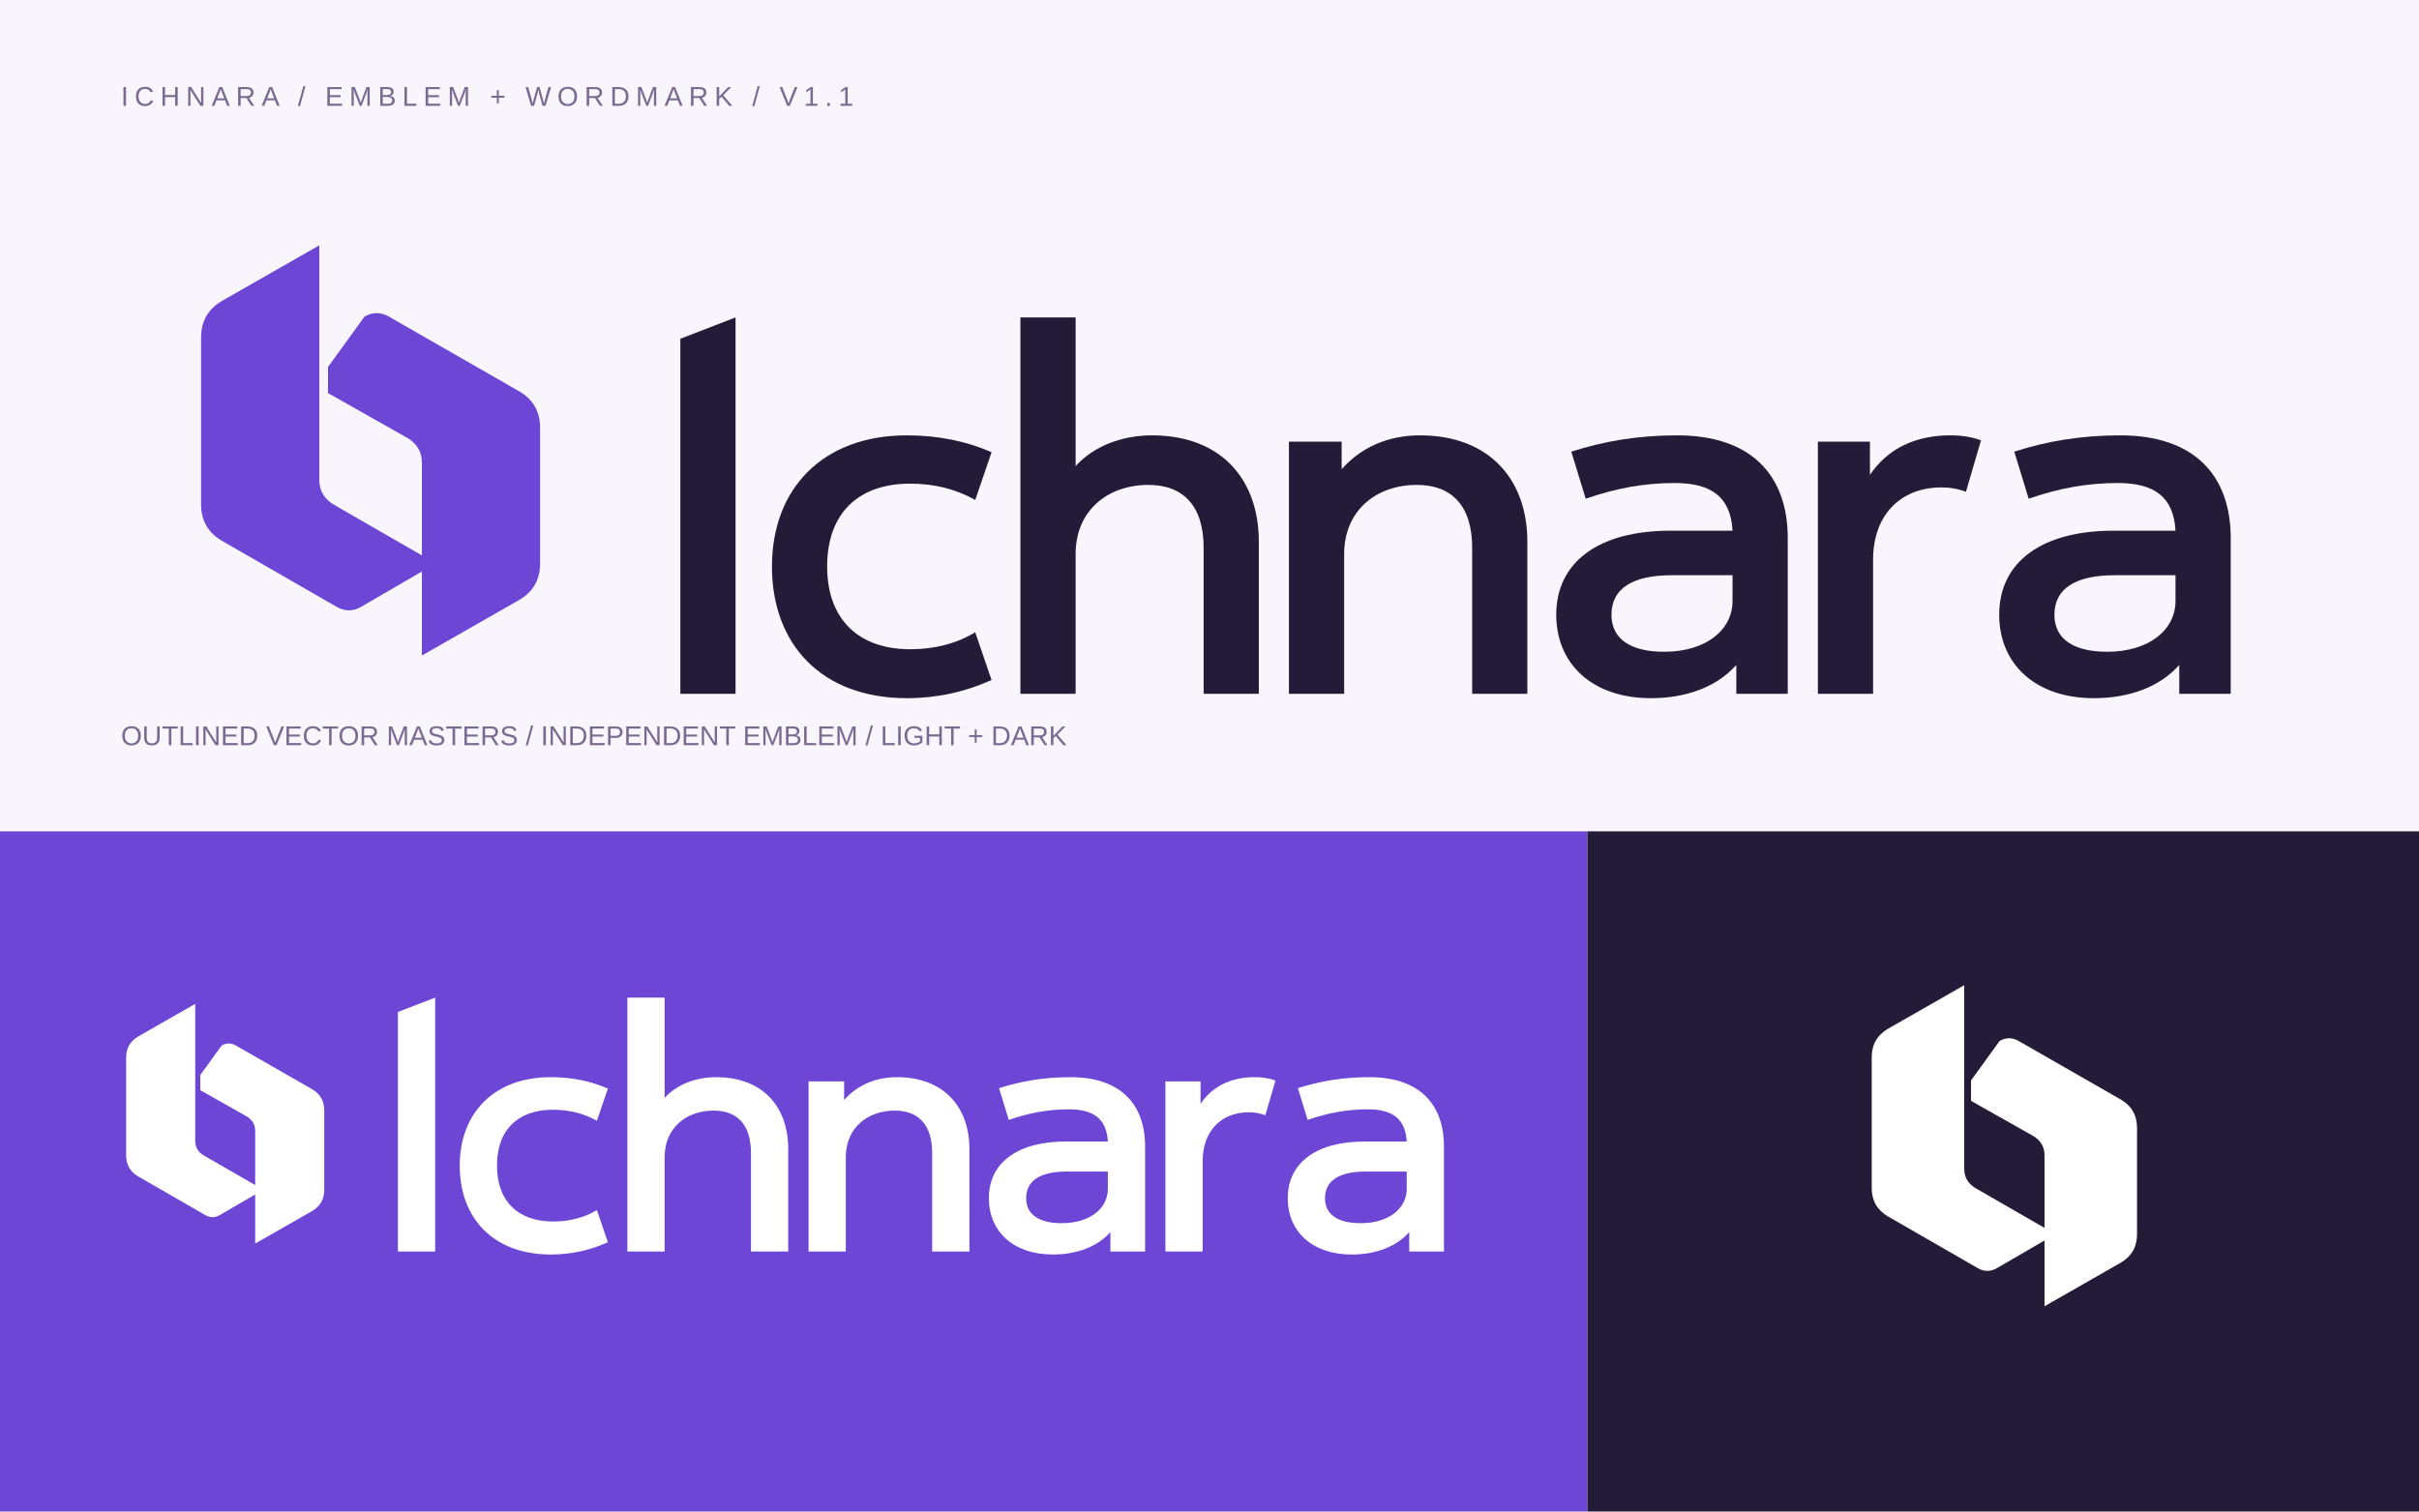
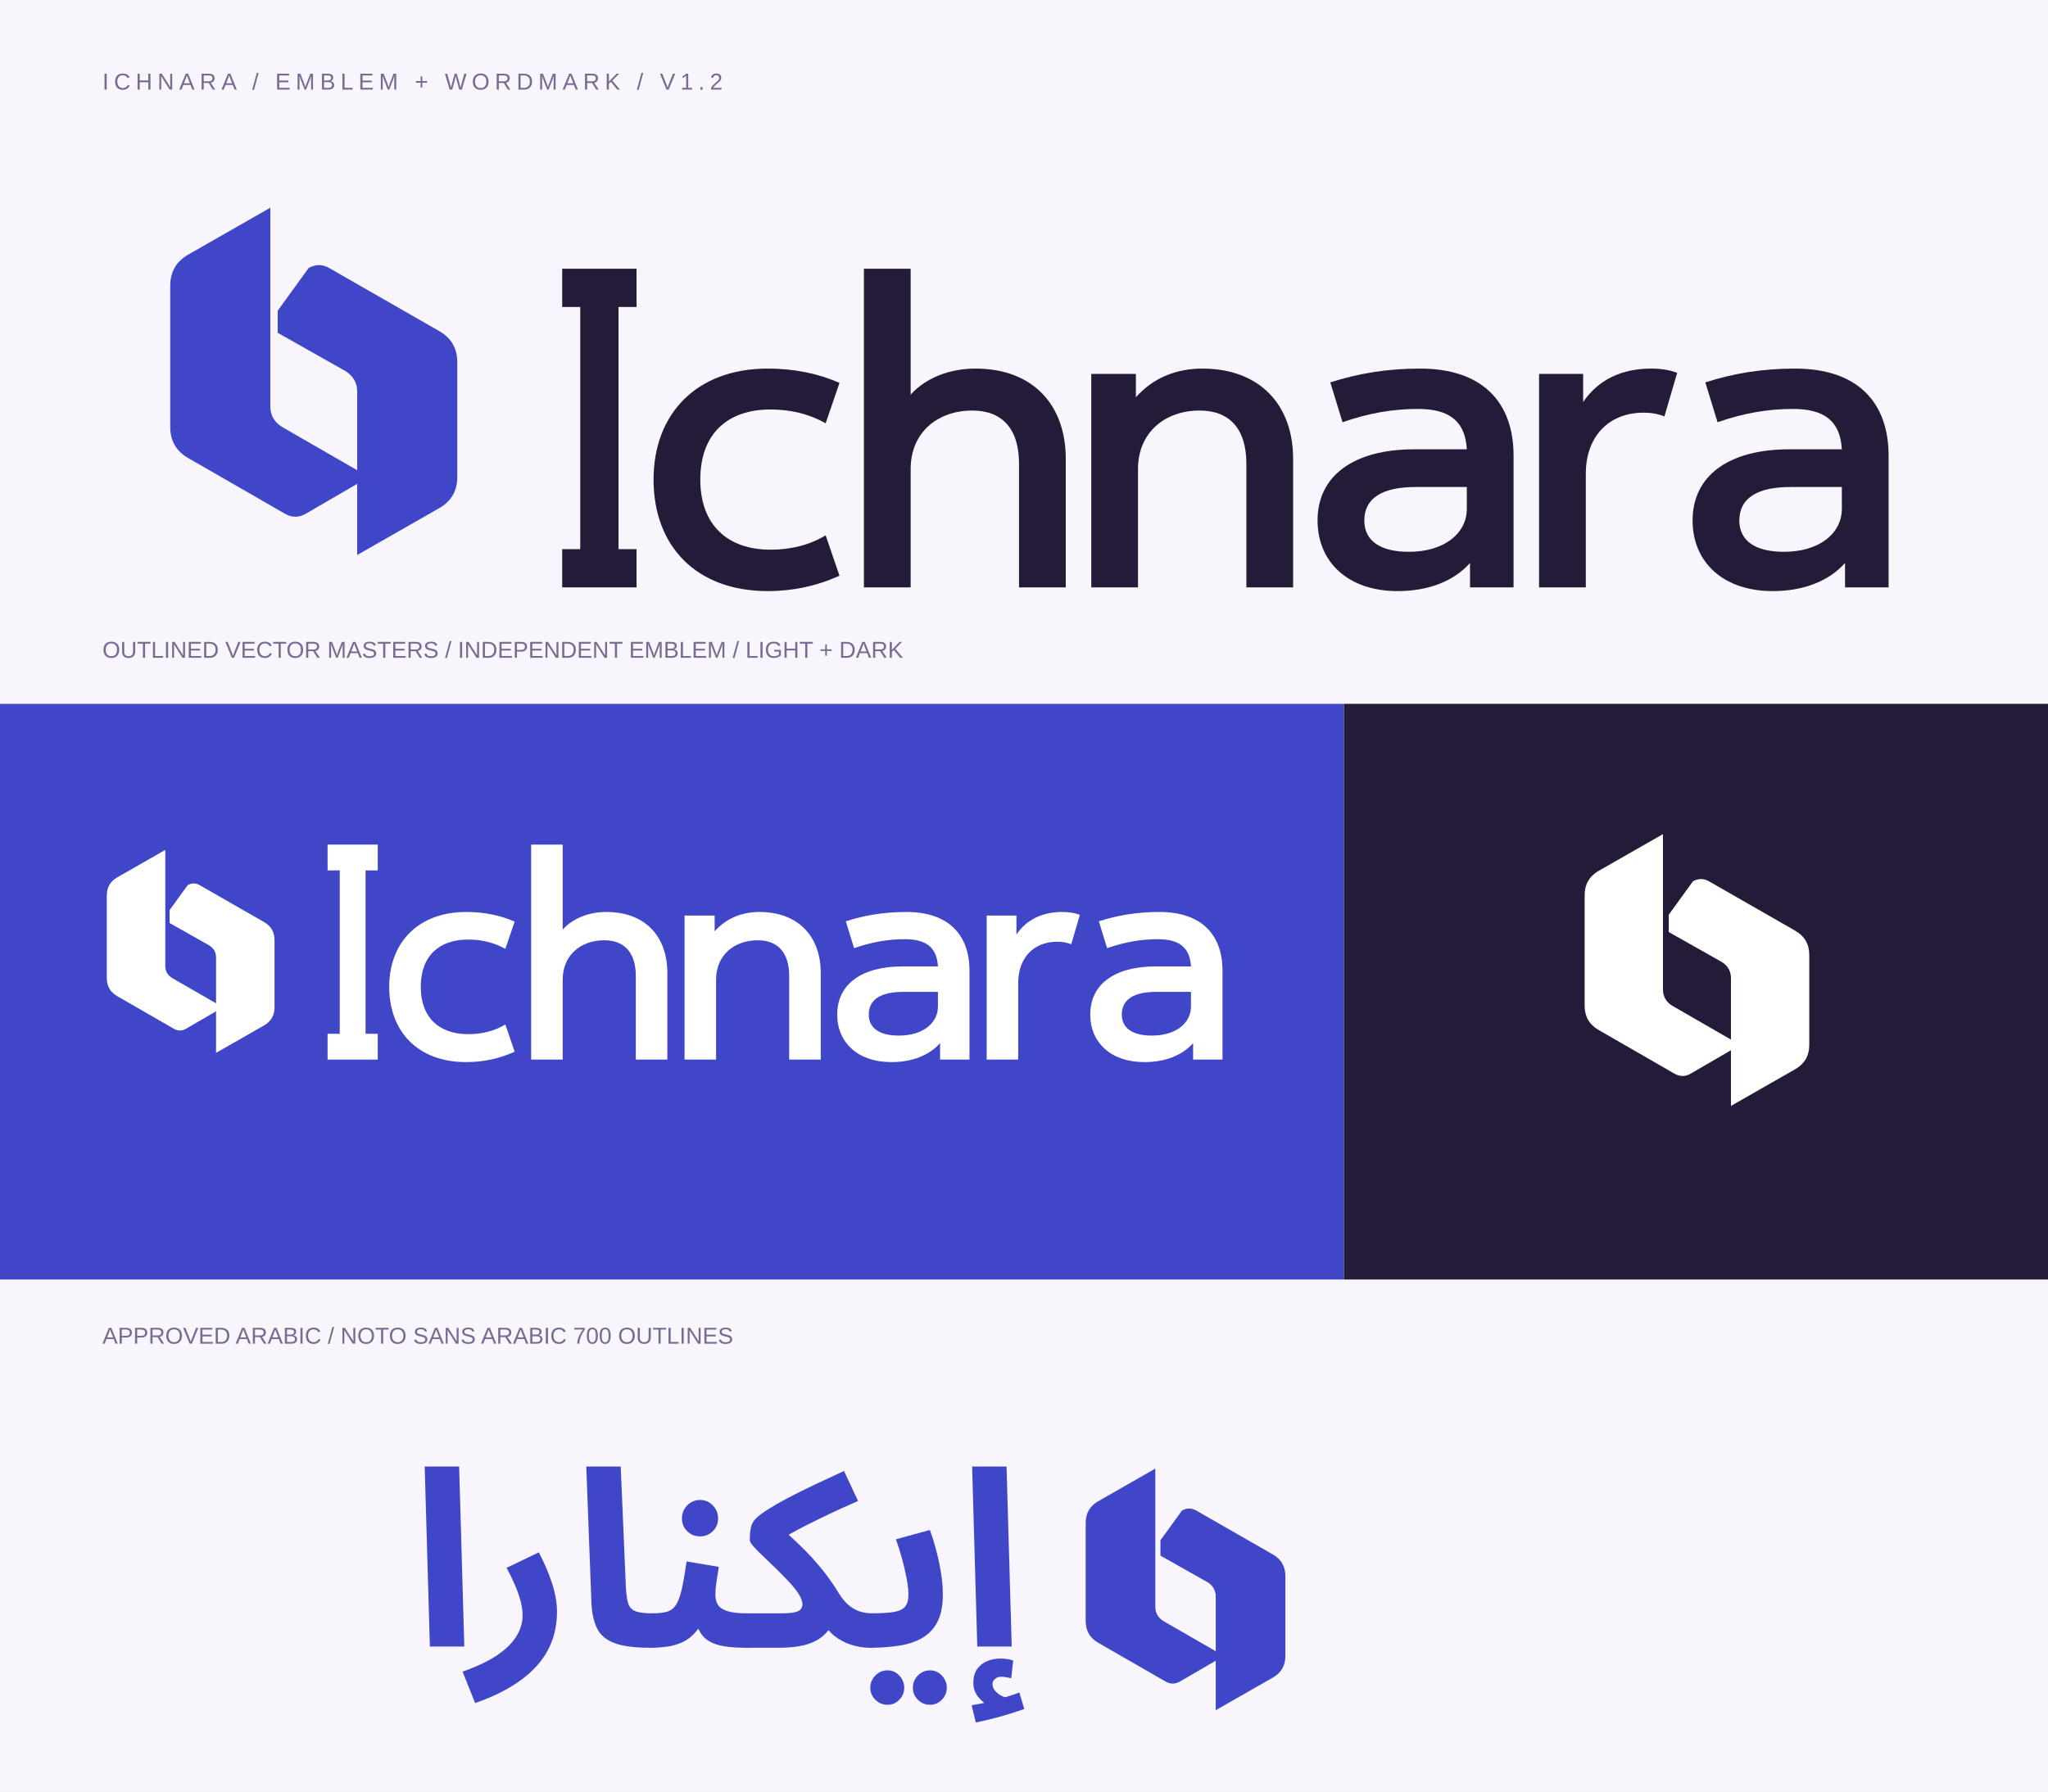
- <svg xmlns="http://www.w3.org/2000/svg" role="img" aria-label="Ichnara emblem and wordmark" width="1600" height="1000" viewBox="0 0 1600 1000">
-   <rect width="1600" height="1000" fill="#F8F6FC" />
-   <text x="80" y="70" fill="#796A91" font-family="Arial" font-size="18" letter-spacing="4">ICHNARA / EMBLEM + WORDMARK / V1.1</text>
-   <g fill="#6E46D6" transform="translate(110 160) scale(1.15)">
+ <svg xmlns="http://www.w3.org/2000/svg" role="img" aria-label="Ichnara emblem and wordmark" width="1600" height="1400" viewBox="0 0 1600 1400">
+   <rect width="1600" height="1400" fill="#F8F6FC" />
+   <text x="80" y="70" fill="#796A91" font-family="Arial" font-size="18" letter-spacing="4">ICHNARA / EMBLEM + WORDMARK / V1.2</text>
+   <g fill="#3F46C8" transform="translate(110 160) scale(1.15)">
    <path d="M20 55Q20 41 32 34L88 2V137Q88 146 96 151L155 185L112 210Q105 214 98 210L32 172Q20 165 20 151Z" />
    <path d="M114 43Q121 39 128 43L203 86Q215 93 215 107V185Q215 199 203 206L147 238V127Q147 118 139 113L93 87L93 72Z" />
  </g>
  <g fill="#241B38" transform="translate(450 210) scale(.415)">
-     <path d="M0 34L88 0V600H0Z" transform="translate(0 0)" />
+     <path d="M-26 0H114V72H80V528H114V600H-26V528H8V72H-26Z" transform="translate(0 0)" />
    <path d="M350 215L324 291Q278 265 220 265C140 265 88 310 88 397C88 484 141 529 220 529Q279 529 324 502L350 578Q286 607 215 607C80 607 0 522 0 397C0 273 81 188 215 188Q289 188 350 215Z" transform="translate(146 0)" />
    <path d="M0 0H88V237C117 205 162 188 210 188C317 188 380 255 380 358V600H292V367C292 301 260 267 204 267C139 267 88 308 88 377V600H0Z" transform="translate(542 0)" />
    <path d="M0 198H84V242C115 207 158 188 209 188C316 188 380 255 380 358V600H292V367C292 301 260 267 204 267C139 267 88 308 88 377V600H0Z" transform="translate(970 0)" />
    <path d="M24 214C77 197 131 188 193 188C309 188 369 250 369 352V600H287V554C257 588 209 607 151 607C57 607 0 552 0 474C0 389 69 340 182 340H281C278 286 247 264 189 264C141 264 96 272 47 289ZM281 411H184C122 411 88 432 88 474C88 513 119 533 172 533C239 533 281 498 281 452Z" transform="translate(1396 0)" />
    <path d="M0 198H83V251C112 208 157 188 211 188Q239 188 260 196L236 278Q218 271 197 271C131 271 88 316 88 386V600H0Z" transform="translate(1813 0)" />
    <path d="M24 214C77 197 131 188 193 188C309 188 369 250 369 352V600H287V554C257 588 209 607 151 607C57 607 0 552 0 474C0 389 69 340 182 340H281C278 286 247 264 189 264C141 264 96 272 47 289ZM281 411H184C122 411 88 432 88 474C88 513 119 533 172 533C239 533 281 498 281 452Z" transform="translate(2102 0)" />
  </g>
-   <rect y="550" width="1050" height="450" fill="#6E46D6" />
+   <rect y="550" width="1050" height="450" fill="#3F46C8" />
  <g fill="white" transform="translate(70 660) scale(.28)">
    <g transform="translate(0 10) scale(2.4)">
      <path d="M20 55Q20 41 32 34L88 2V137Q88 146 96 151L155 185L112 210Q105 214 98 210L32 172Q20 165 20 151Z" />
      <path d="M114 43Q121 39 128 43L203 86Q215 93 215 107V185Q215 199 203 206L147 238V127Q147 118 139 113L93 87L93 72Z" />
    </g>
    <g transform="translate(690 0)">
-       <path d="M0 34L88 0V600H0Z" transform="translate(0 0)" />
+       <path d="M-26 0H114V72H80V528H114V600H-26V528H8V72H-26Z" transform="translate(0 0)" />
      <path d="M350 215L324 291Q278 265 220 265C140 265 88 310 88 397C88 484 141 529 220 529Q279 529 324 502L350 578Q286 607 215 607C80 607 0 522 0 397C0 273 81 188 215 188Q289 188 350 215Z" transform="translate(146 0)" />
      <path d="M0 0H88V237C117 205 162 188 210 188C317 188 380 255 380 358V600H292V367C292 301 260 267 204 267C139 267 88 308 88 377V600H0Z" transform="translate(542 0)" />
      <path d="M0 198H84V242C115 207 158 188 209 188C316 188 380 255 380 358V600H292V367C292 301 260 267 204 267C139 267 88 308 88 377V600H0Z" transform="translate(970 0)" />
      <path d="M24 214C77 197 131 188 193 188C309 188 369 250 369 352V600H287V554C257 588 209 607 151 607C57 607 0 552 0 474C0 389 69 340 182 340H281C278 286 247 264 189 264C141 264 96 272 47 289ZM281 411H184C122 411 88 432 88 474C88 513 119 533 172 533C239 533 281 498 281 452Z" transform="translate(1396 0)" />
      <path d="M0 198H83V251C112 208 157 188 211 188Q239 188 260 196L236 278Q218 271 197 271C131 271 88 316 88 386V600H0Z" transform="translate(1813 0)" />
      <path d="M24 214C77 197 131 188 193 188C309 188 369 250 369 352V600H287V554C257 588 209 607 151 607C57 607 0 552 0 474C0 389 69 340 182 340H281C278 286 247 264 189 264C141 264 96 272 47 289ZM281 411H184C122 411 88 432 88 474C88 513 119 533 172 533C239 533 281 498 281 452Z" transform="translate(2102 0)" />
    </g>
  </g>
  <rect x="1050" y="550" width="550" height="450" fill="#241B38" />
  <g fill="white" transform="translate(1220 650) scale(.9)">
    <path d="M20 55Q20 41 32 34L88 2V137Q88 146 96 151L155 185L112 210Q105 214 98 210L32 172Q20 165 20 151Z" />
    <path d="M114 43Q121 39 128 43L203 86Q215 93 215 107V185Q215 199 203 206L147 238V127Q147 118 139 113L93 87L93 72Z" />
  </g>
-   <text x="80" y="493" fill="#796A91" font-family="Arial" font-size="18">OUTLINED VECTOR MASTERS / INDEPENDENT EMBLEM / LIGHT + DARK</text>
+   <text x="80" y="514" fill="#796A91" font-family="Arial" font-size="18">OUTLINED VECTOR MASTERS / INDEPENDENT EMBLEM / LIGHT + DARK</text>
+   <rect y="1000" width="1600" height="320" fill="#F8F6FC" />
+   <text x="80" y="1050" fill="#796A91" font-family="Arial" font-size="18">APPROVED ARABIC / NOTO SANS ARABIC 700 OUTLINES</text>
+   <g fill="#3F46C8" transform="translate(150 1070) scale(.80)">
+     <g transform="matrix(0.2401537 0 0 -0.2401537 213.0836 270.7925)">
+       <path d="M80 0 59 732H199L220 0Z" />
+       <path d="M264 -230 213 -102Q299 -72 352.5 -36.0Q406 0 431.5 41.0Q457 82 457 126Q457 154 449.0 184.5Q441 215 426.5 249.0Q412 283 392 320L523 383Q558 316 577.5 255.0Q597 194 597 141Q597 92 584.5 47.0Q572 2 546.5 -37.5Q521 -77 481.0 -112.0Q441 -147 387.0 -176.5Q333 -206 264 -230Z" />
+       <path d="M974 -5Q881 -5 830.5 14.0Q780 33 760.0 73.5Q740 114 737 176L716 732H856L877 243Q879 197 887.0 174.0Q895 151 917.5 143.0Q940 135 984 135Q1022 135 1038.5 115.5Q1055 96 1055 67Q1055 36 1034.0 15.5Q1013 -5 974 -5Z" />
+       <path d="M1179.2 448.0Q1148 448 1126.5 469.0Q1105 490 1105 521Q1105 552 1126.543 574.0Q1148.086 596.0 1179.286 596.0Q1209 596 1230.5 574.0Q1252 552 1252 521Q1252 490 1230.457 469.0Q1208.914 448.0 1179.2 448.0Z" />
+       <path d="M975 -5 985 135Q1023 135 1045.5 142.0Q1068 149 1081.5 170.5Q1095 192 1104.5 234.0Q1114 276 1124 346L1255 324Q1253 309 1249.5 289.0Q1246 269 1243.5 248.5Q1241 228 1241 210Q1241 186 1251.5 169.5Q1262 153 1289.5 144.0Q1317 135 1369 135Q1407 135 1423.0 115.5Q1439 96 1439 67Q1439 36 1418.5 15.5Q1398 -5 1359 -5Q1290 -5 1247.0 8.0Q1204 21 1183.0 52.0Q1162 83 1156 137H1204Q1186 89 1162.0 60.5Q1138 32 1108.0 18.0Q1078 4 1044.5 -0.5Q1011 -5 975 -5Z" />
+       <path d="M1359 -5 1369 135H1509Q1544 135 1562.5 139.0Q1581 143 1588.0 151.5Q1595 160 1595 172Q1595 190 1579.5 214.0Q1564 238 1539.5 264.0Q1515 290 1488.0 316.5Q1461 343 1436.5 366.0Q1412 389 1396.5 406.5Q1381 424 1381 432Q1381 460 1384.0 476.5Q1387 493 1392.5 503.0Q1398 513 1405 520Q1422 537 1456.0 558.5Q1490 580 1536.5 604.5Q1583 629 1641.0 656.5Q1699 684 1764 714L1821 592Q1755 563 1703.5 538.5Q1652 514 1611.5 493.5Q1571 473 1539.5 455.0Q1508 437 1483 421L1493 495Q1536 458 1571.0 425.0Q1606 392 1636.0 359.0Q1666 326 1692.5 291.0Q1719 256 1744 215Q1766 180 1789.5 163.0Q1813 146 1835.5 140.5Q1858 135 1876 135Q1914 135 1930.5 115.5Q1947 96 1947 67Q1947 36 1926.0 15.5Q1905 -5 1866 -5Q1833 -5 1795.0 6.5Q1757 18 1724.0 44.0Q1691 70 1674 115L1728 111Q1713 79 1692.5 56.5Q1672 34 1644.0 20.5Q1616 7 1580.0 1.0Q1544 -5 1499 -5Z" />
+       <path d="M2114.1 -237.0Q2085 -237 2064.5 -216.5Q2044 -196 2044.0 -167.714Q2044.0 -139.429 2064.3 -118.214Q2084.6 -97.0 2114 -97Q2142 -97 2162.0 -118.214Q2182.0 -139.429 2182.0 -167.714Q2182 -196 2161.907 -216.5Q2141.814 -237.0 2114.1 -237.0ZM1941.1 -237.0Q1912 -237 1891.5 -216.5Q1871 -196 1871.0 -167.714Q1871.0 -139.429 1891.3 -118.214Q1911.6 -97.0 1941 -97Q1969 -97 1989.0 -118.214Q2009.0 -139.429 2009.0 -167.714Q2009 -196 1988.907 -216.5Q1968.814 -237.0 1941.1 -237.0Z" />
+       <path d="M1867 -5 1877 135Q1937 135 1969.0 141.0Q2001 147 2013.5 163.5Q2026 180 2026 211Q2026 239 2018.5 278.0Q2011 317 1999.5 359.0Q1988 401 1975 436L2113 474Q2126 440 2138.0 395.0Q2150 350 2158.0 302.5Q2166 255 2166 211Q2166 143 2144.0 100.5Q2122 58 2082.5 35.0Q2043 12 1988.0 3.5Q1933 -5 1867 -5Z" />
+       <path d="M2300 -309 2283 -239Q2318 -233 2335.5 -229.0Q2353 -225 2373 -220L2363 -245Q2337 -236 2313.5 -209.5Q2290 -183 2290 -149Q2290 -113 2306.0 -91.0Q2322 -69 2347.0 -59.0Q2372 -49 2399 -49Q2414 -49 2427.5 -51.0Q2441 -53 2452 -57L2444 -129Q2434 -127 2424.0 -125.0Q2414 -123 2402 -123Q2389 -123 2378.5 -131.5Q2368 -140 2368 -152Q2368 -169 2380.0 -182.0Q2392 -195 2408.5 -202.5Q2425 -210 2436 -211L2381 -217Q2408 -210 2432.0 -202.5Q2456 -195 2477 -187L2497 -254Q2472 -263 2438.5 -273.5Q2405 -284 2369.5 -293.0Q2334 -302 2300 -309Z" />
+       <path d="M2306 0 2285 732H2425L2446 0Z" />
+     </g>
+     <g transform="translate(852.75 95) scale(1.0)">
+       <path d="M20 55Q20 41 32 34L88 2V137Q88 146 96 151L155 185L112 210Q105 214 98 210L32 172Q20 165 20 151Z" />
+       <path d="M114 43Q121 39 128 43L203 86Q215 93 215 107V185Q215 199 203 206L147 238V127Q147 118 139 113L93 87L93 72Z" />
+     </g>
+   </g>
</svg>
